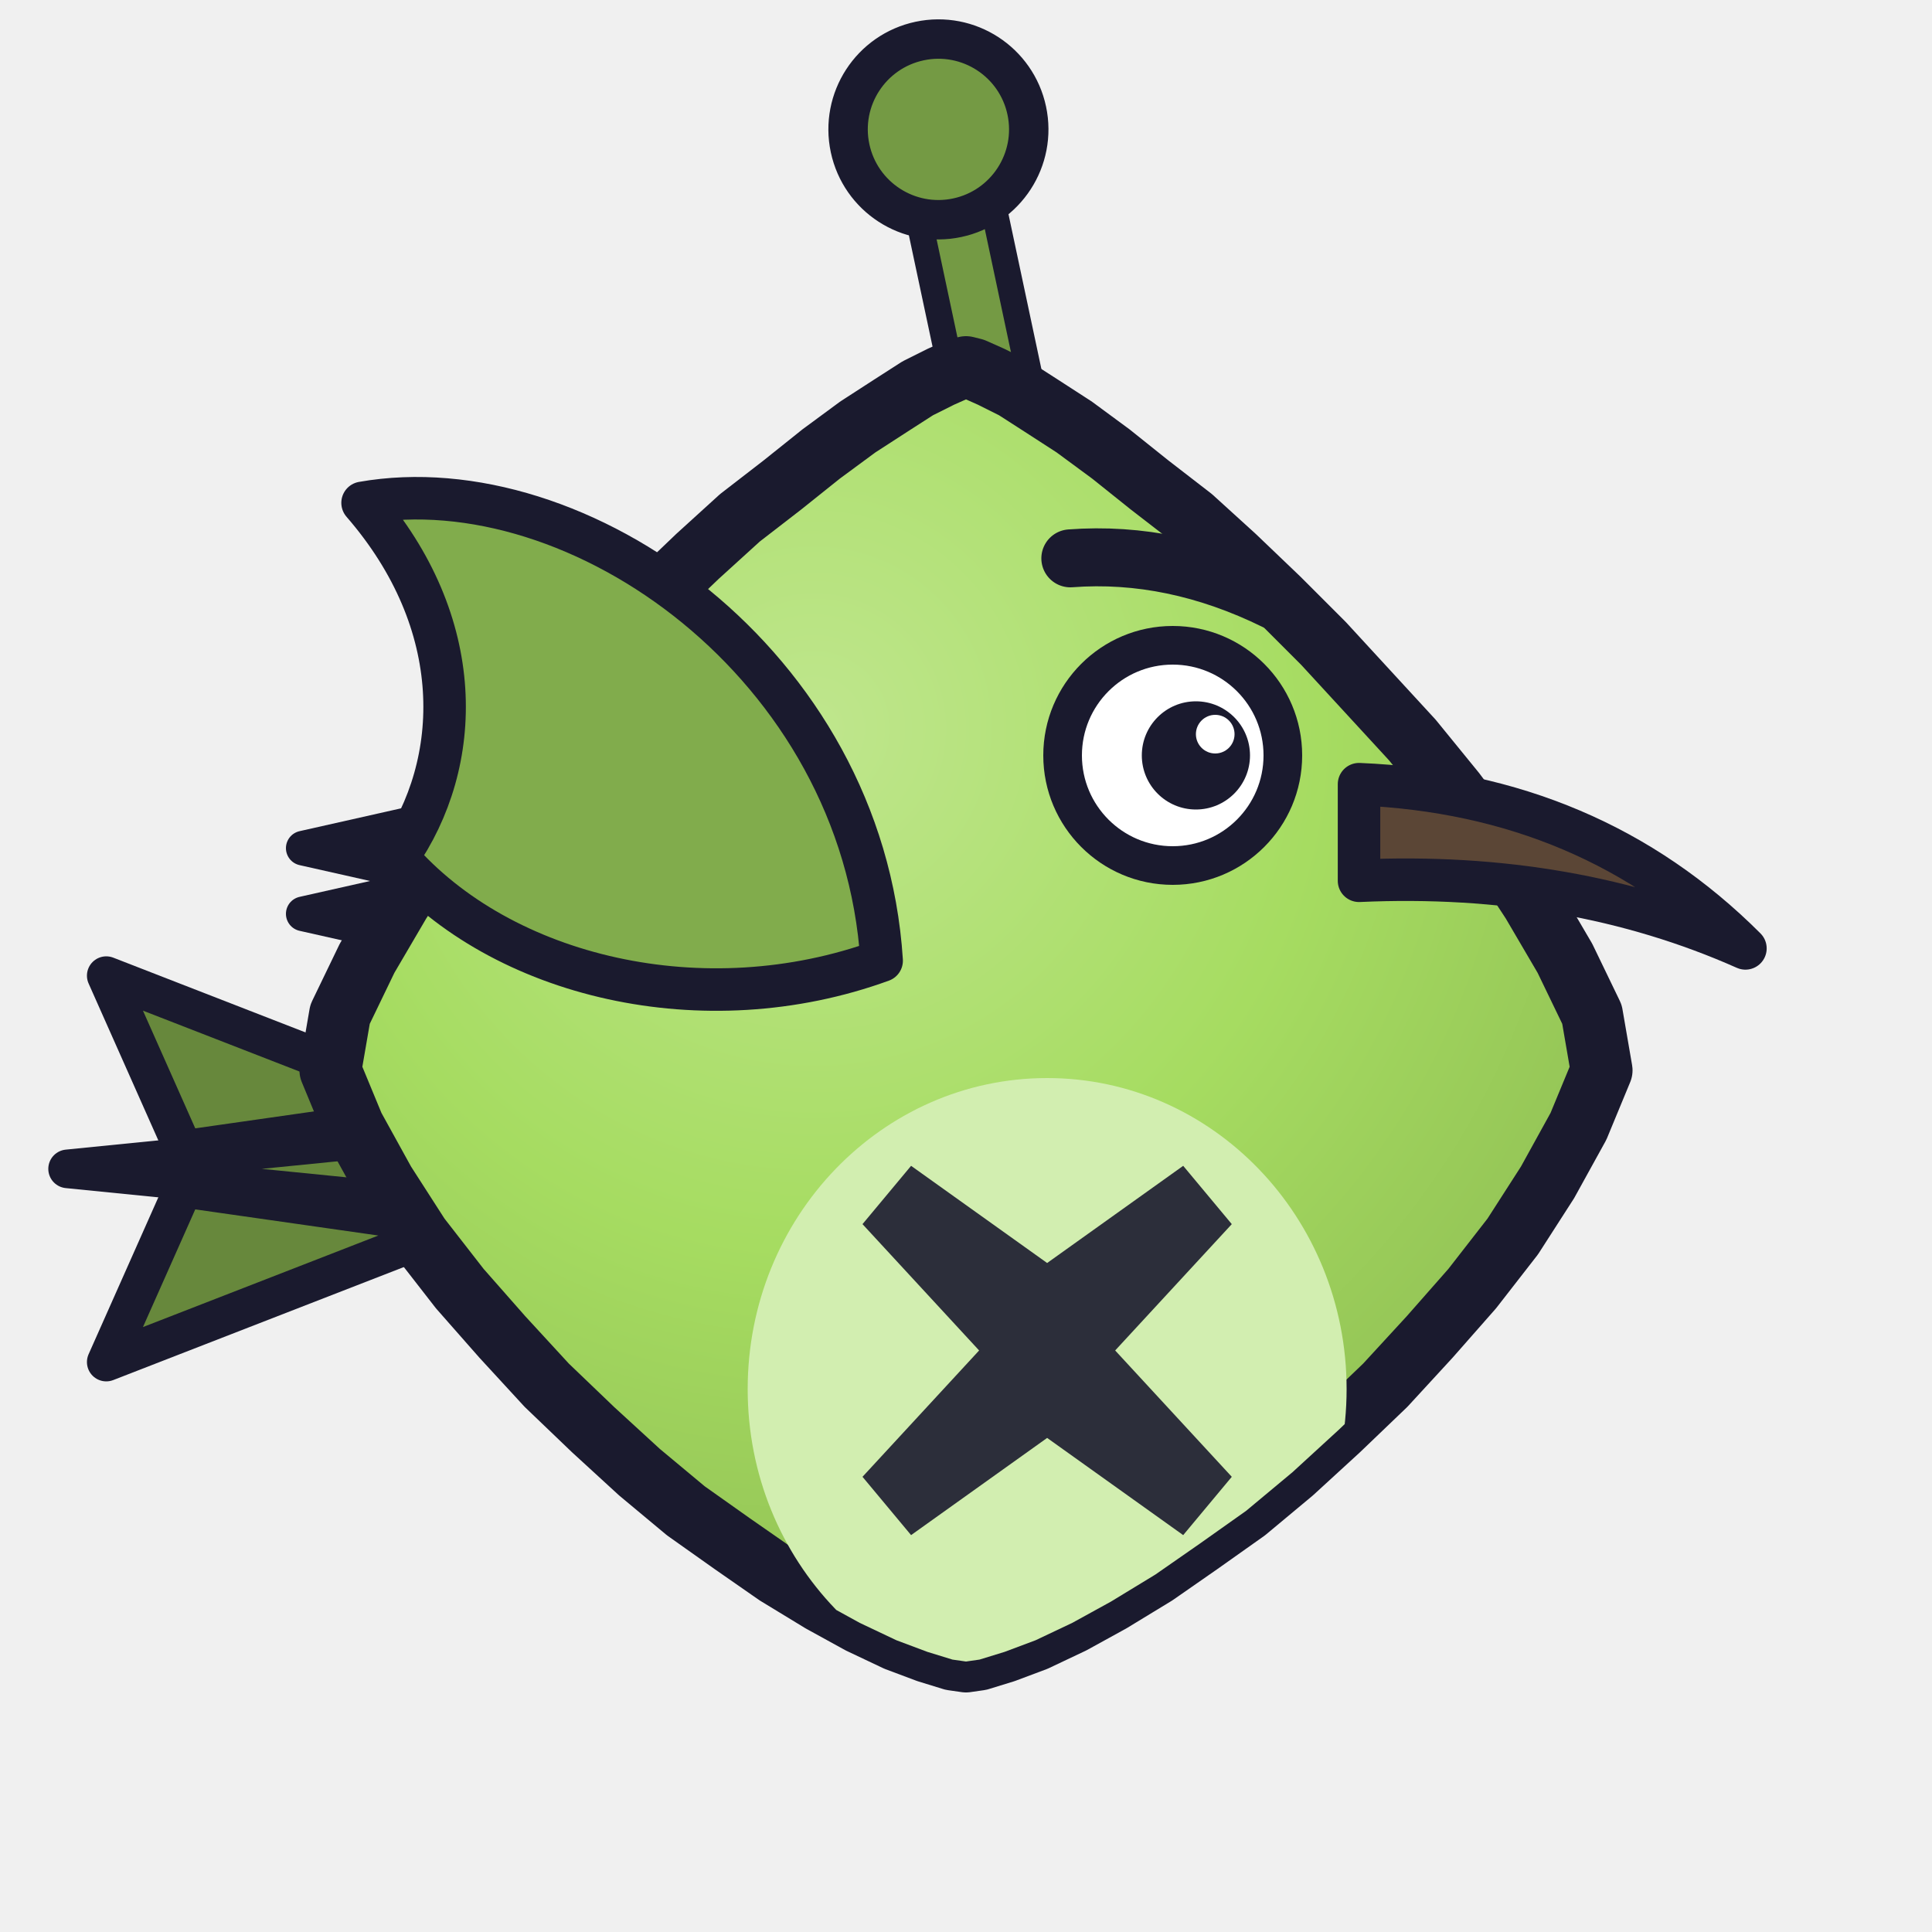
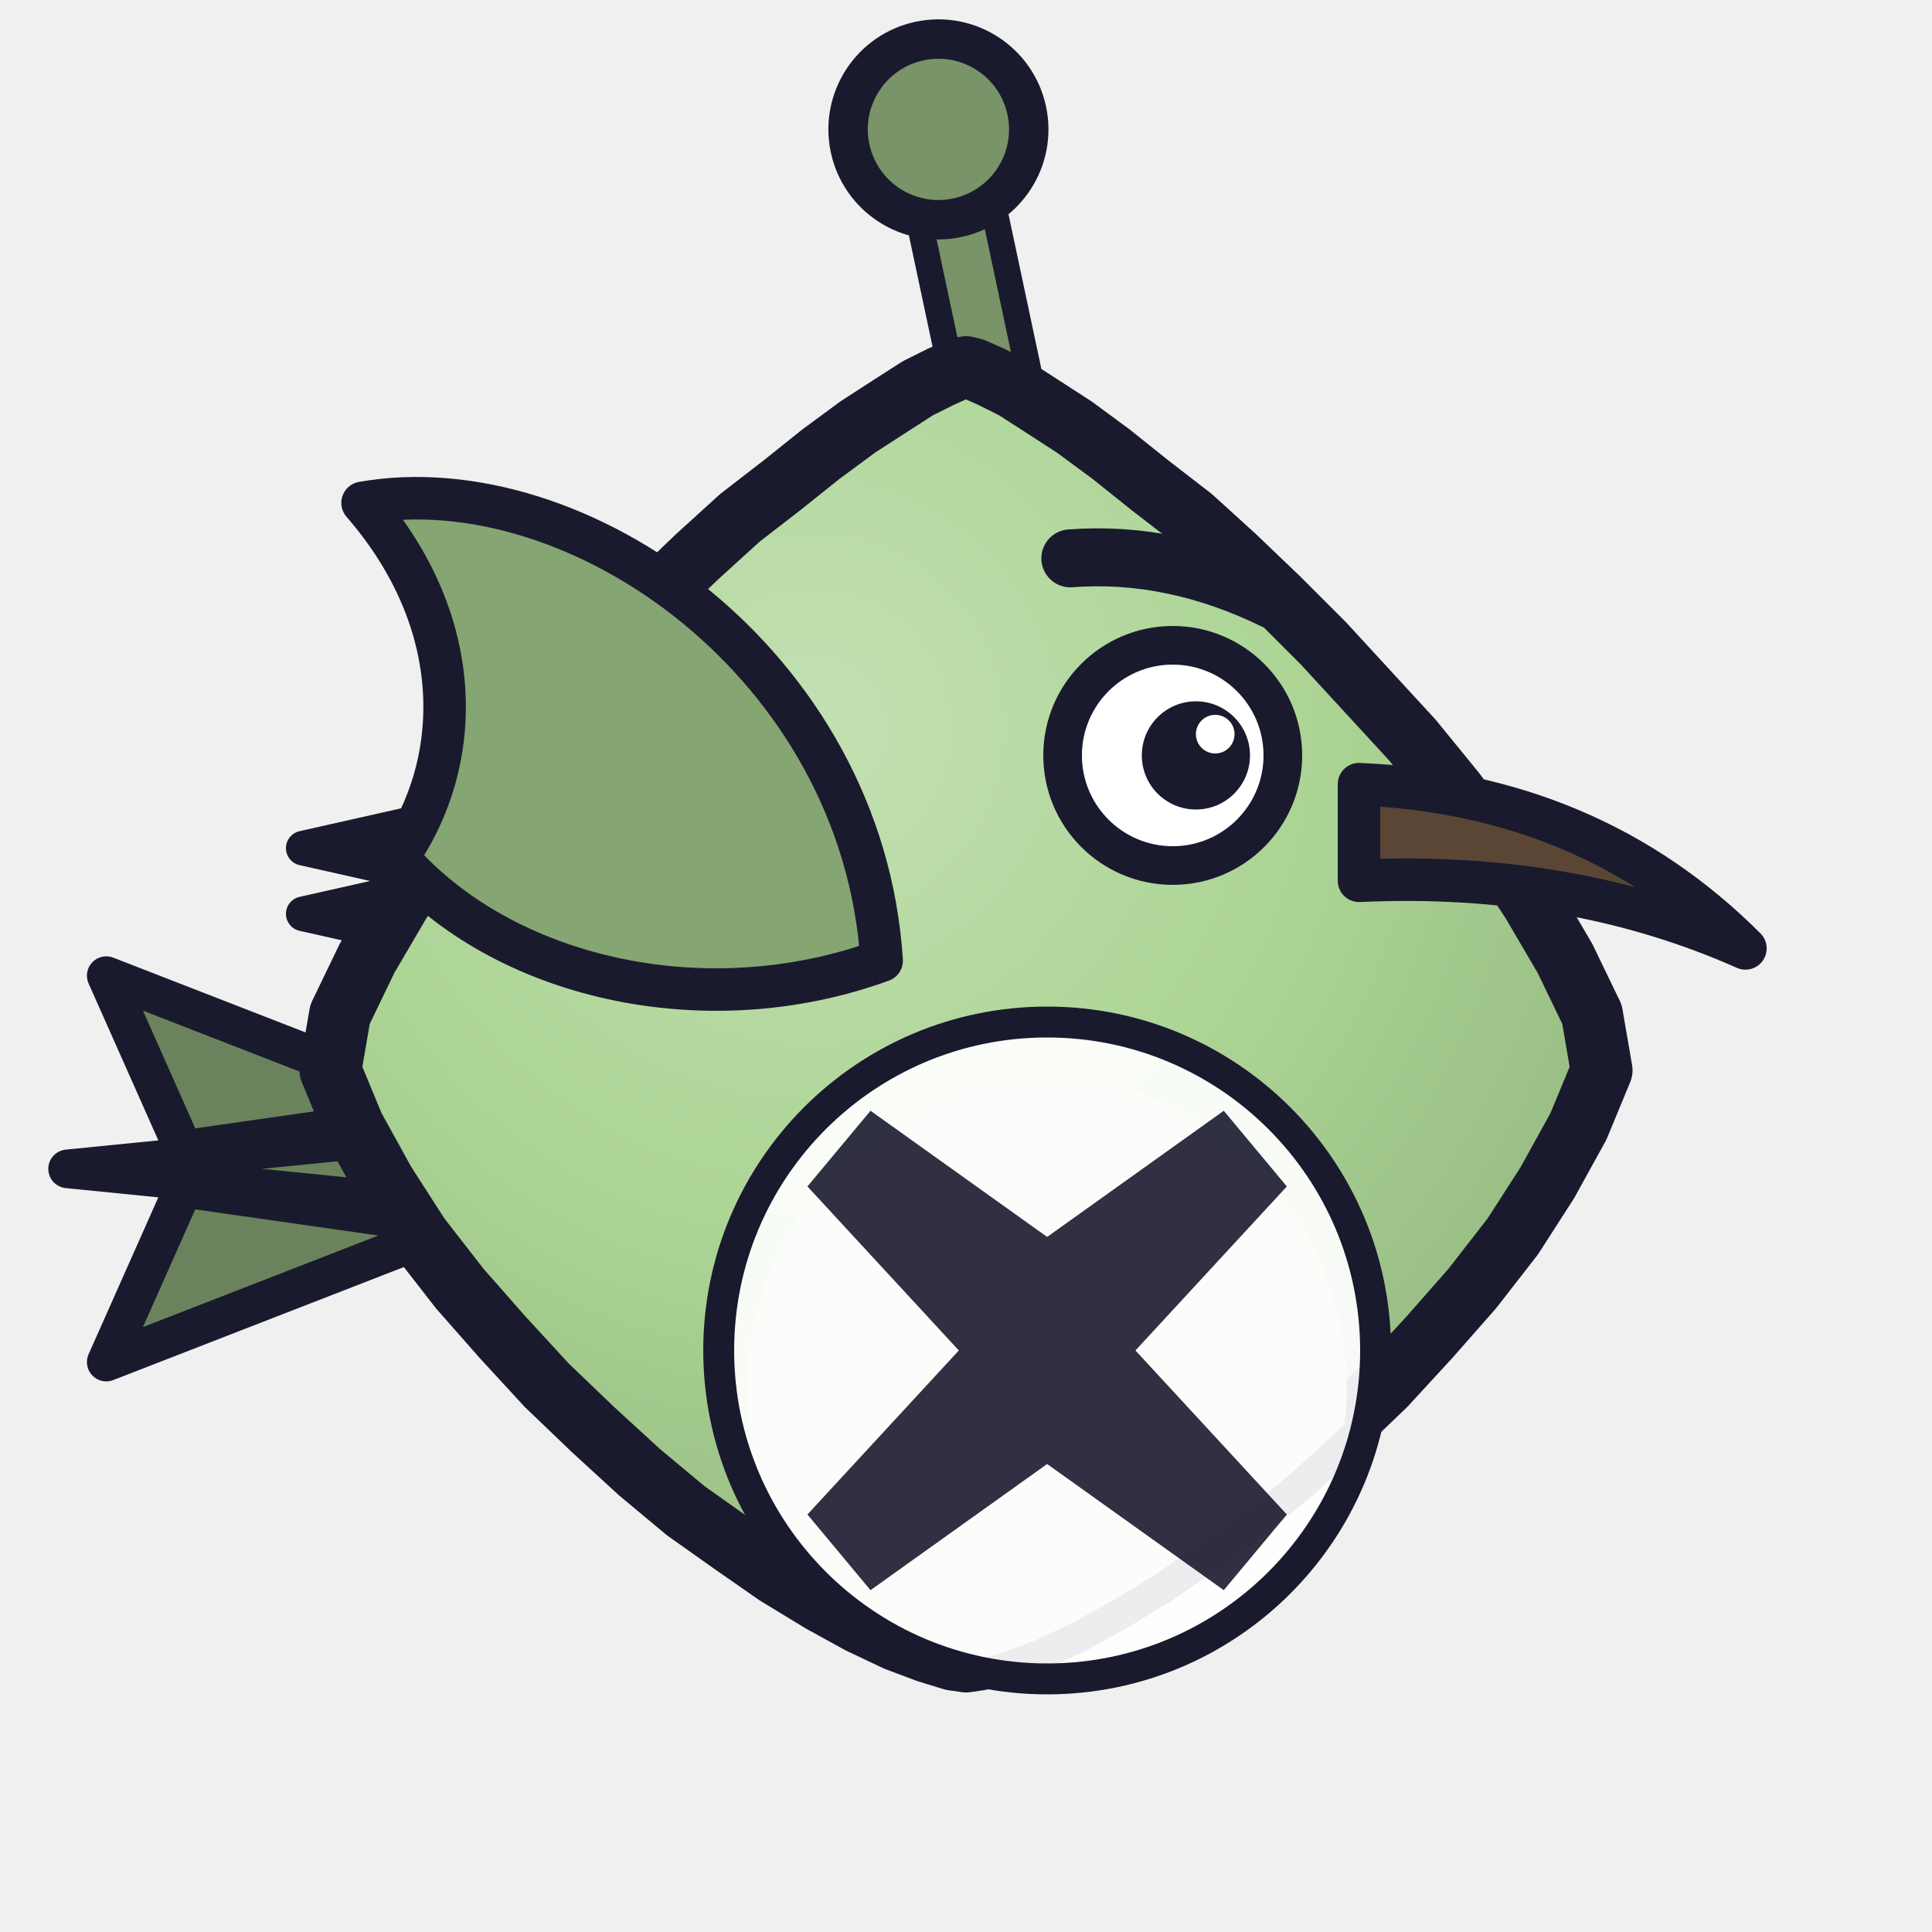
- <svg xmlns="http://www.w3.org/2000/svg" viewBox="0 0 100 100" data-kind="color" data-color="lime" data-side-frame="3" data-ver="5" data-character="라임">
+ <svg xmlns="http://www.w3.org/2000/svg" viewBox="0 0 100 100" data-kind="color" data-color="lime" data-side-frame="3" data-ver="7a" data-character="라임">
  <defs>
    <radialGradient id="gslime" cx="38%" cy="28%" r="80%">
-       <stop offset="0" stop-color="#BFE68D" />
-       <stop offset=".5" stop-color="#A6DC61" />
-       <stop offset="1" stop-color="#8DBB52" />
+       <stop offset="0" stop-color="#C3E0B2" />
+       <stop offset=".5" stop-color="#ABD494" />
+       <stop offset="1" stop-color="#91B47E" />
    </radialGradient>
    <clipPath id="cslime">
      <path d="M50 19 50.4 19.1 51.3 19.5 52.5 20.1 53.9 21 55.6 22.1 57.5 23.5 59.5 25.1 61.7 26.8 63.9 28.8 66.2 31 68.5 33.3 70.8 35.8 73.1 38.3 75.3 41 77.4 43.8 79.3 46.7 81 49.6 82.4 52.5 82.9 55.4 81.7 58.3 80.1 61.2 78.3 64 76.2 66.7 74 69.2 71.7 71.7 69.3 74 66.9 76.2 64.5 78.2 62.1 79.9 59.8 81.5 57.5 82.9 55.5 84 53.6 84.9 52 85.5 50.7 85.9 50 86 49.3 85.9 48 85.5 46.4 84.9 44.5 84 42.5 82.9 40.2 81.5 37.9 79.9 35.5 78.2 33.1 76.2 30.7 74 28.3 71.7 26 69.2 23.8 66.7 21.7 64 19.9 61.2 18.3 58.3 17.1 55.4 17.6 52.5 19 49.6 20.7 46.7 22.6 43.8 24.7 41 26.9 38.3 29.2 35.8 31.5 33.3 33.8 31 36.1 28.8 38.3 26.8 40.5 25.1 42.5 23.5 44.4 22.1 46.1 21 47.5 20.1 48.7 19.5 49.6 19.1Z" />
    </clipPath>
  </defs>
-   <g fill="#67883C" stroke="#1A1A2E" stroke-width="2" stroke-linejoin="round">
+   <g fill="#6A835C" stroke="#1A1A2E" stroke-width="2" stroke-linejoin="round">
    <path d="M23.5 57.5 L5.5 50.5 L9.5 59.5Z" />
    <path d="M23.5 63.5 L5.5 70.5 L9.5 61.5Z" />
    <path d="M23.5 58.5 L3.5 60.5 L23.5 62.5Z" />
  </g>
  <g transform="translate(51.4 20) rotate(-12) scale(.85)">
    <path d="M0 2 V-12" fill="none" stroke="#1A1A2E" stroke-width="6.2" stroke-linecap="round" />
-     <path d="M0 2 V-12" fill="none" stroke="#749A44" stroke-width="3" stroke-linecap="round" />
-     <circle cy="-16" r="5.5" fill="#749A44" stroke="#1A1A2E" stroke-width="2.4" stroke-linejoin="round" />
+     <path d="M0 2 V-12" fill="none" stroke="#789468" stroke-width="3" stroke-linecap="round" />
+     <circle cy="-16" r="5.5" fill="#789468" stroke="#1A1A2E" stroke-width="2.4" stroke-linejoin="round" />
  </g>
-   <path transform="translate(0 -2)" d="M23.7 44.1 L15.7 45.9 L23.7 47.7Z" fill="#8FBD53" stroke="#1A1A2E" stroke-width="1.8" stroke-linejoin="round" />
-   <path transform="translate(0 -2)" d="M23.7 47.5 L15.7 49.3 L23.7 51.1Z" fill="#8FBD53" stroke="#1A1A2E" stroke-width="1.8" stroke-linejoin="round" />
+   <path transform="translate(0 -2)" d="M23.7 44.1 L15.7 45.9 L23.7 47.7Z" fill="#93B67F" stroke="#1A1A2E" stroke-width="1.8" stroke-linejoin="round" />
+   <path transform="translate(0 -2)" d="M23.7 47.5 L15.7 49.3 L23.7 51.1Z" fill="#93B67F" stroke="#1A1A2E" stroke-width="1.8" stroke-linejoin="round" />
  <path d="M50 19 50.4 19.1 51.3 19.5 52.5 20.1 53.9 21 55.6 22.1 57.5 23.5 59.5 25.1 61.7 26.8 63.9 28.8 66.2 31 68.5 33.3 70.8 35.8 73.1 38.3 75.3 41 77.4 43.8 79.3 46.7 81 49.6 82.4 52.5 82.9 55.4 81.7 58.3 80.1 61.2 78.3 64 76.2 66.7 74 69.2 71.7 71.7 69.3 74 66.9 76.2 64.5 78.2 62.1 79.9 59.8 81.5 57.5 82.9 55.5 84 53.6 84.9 52 85.5 50.7 85.9 50 86 49.3 85.9 48 85.5 46.4 84.9 44.5 84 42.5 82.9 40.2 81.5 37.9 79.9 35.5 78.2 33.1 76.2 30.7 74 28.3 71.7 26 69.2 23.8 66.7 21.7 64 19.9 61.2 18.3 58.3 17.1 55.4 17.6 52.5 19 49.6 20.7 46.7 22.6 43.8 24.7 41 26.9 38.3 29.2 35.8 31.5 33.3 33.8 31 36.1 28.8 38.3 26.8 40.5 25.1 42.5 23.5 44.4 22.1 46.1 21 47.5 20.1 48.7 19.5 49.6 19.1Z" fill="url(#gslime)" stroke="#1A1A2E" stroke-width="3.2" stroke-linejoin="round" />
  <g clip-path="url(#cslime)">
-     <ellipse cx="54.2" cy="71.9" rx="15.5" ry="16.1" fill="#D2EEB0" />
+     <ellipse cx="54.2" cy="71.9" rx="15.5" ry="16.1" fill="#D5EACA" />
  </g>
-   <g transform="translate(54.2 69.9) scale(0.503) translate(-50 -50)">
+   <circle cx="54.2" cy="69.9" r="17" fill="#FFFFFF" fill-opacity=".92" stroke="#1A1A2E" stroke-width="1.6" />
+   <g transform="translate(54.2 69.9) scale(0.653) translate(-50 -50)">
    <path d="M36 31l14 10 14-10 5 6-12 13 12 13-5 6-14-10-14 10-5-6 12-13-12-13z" fill="#1A1A2E" fill-opacity=".9" />
  </g>
  <path d="M66 31.1 Q60.7 28.5 55.4 28.9" fill="none" stroke="#1A1A2E" stroke-width="3" stroke-linecap="round" />
  <circle cx="60.7" cy="39.1" r="5.7" fill="#fff" stroke="#1A1A2E" stroke-width="2" />
  <circle cx="61.9" cy="39.1" r="2.8" fill="#1A1A2E" />
  <circle cx="62.9" cy="38" r="1" fill="#fff" />
  <path d="M70.343 40.589 Q82.343 41.089 90.343 49.089 Q81.343 45.089 70.343 45.589Z" fill="#5B4636" stroke="#1A1A2E" stroke-width="2.2" stroke-linejoin="round" />
  <path d="M70.343 40.589 Q82.343 41.089 90.343 49.089 Q81.343 45.089 70.343 45.589Z" fill="none" stroke="#fff" stroke-opacity=".0" />
  <g transform="rotate(35 47.6 51.1)">
-     <path d="M47.6 51.1 C38 39.1 20 39.1 12 47.1 C20 49.1 24 55.1 24 61.1 C32 63.1 42 59.1 47.6 51.1Z" transform="translate(-2.4 0)" fill="#81AC4C" stroke="#1A1A2E" stroke-width="2.2" stroke-linejoin="round" />
+     <path d="M47.6 51.1 C38 39.1 20 39.1 12 47.1 C20 49.1 24 55.1 24 61.1 C32 63.1 42 59.1 47.6 51.1Z" transform="translate(-2.4 0)" fill="#85A573" stroke="#1A1A2E" stroke-width="2.2" stroke-linejoin="round" />
  </g>
</svg>
